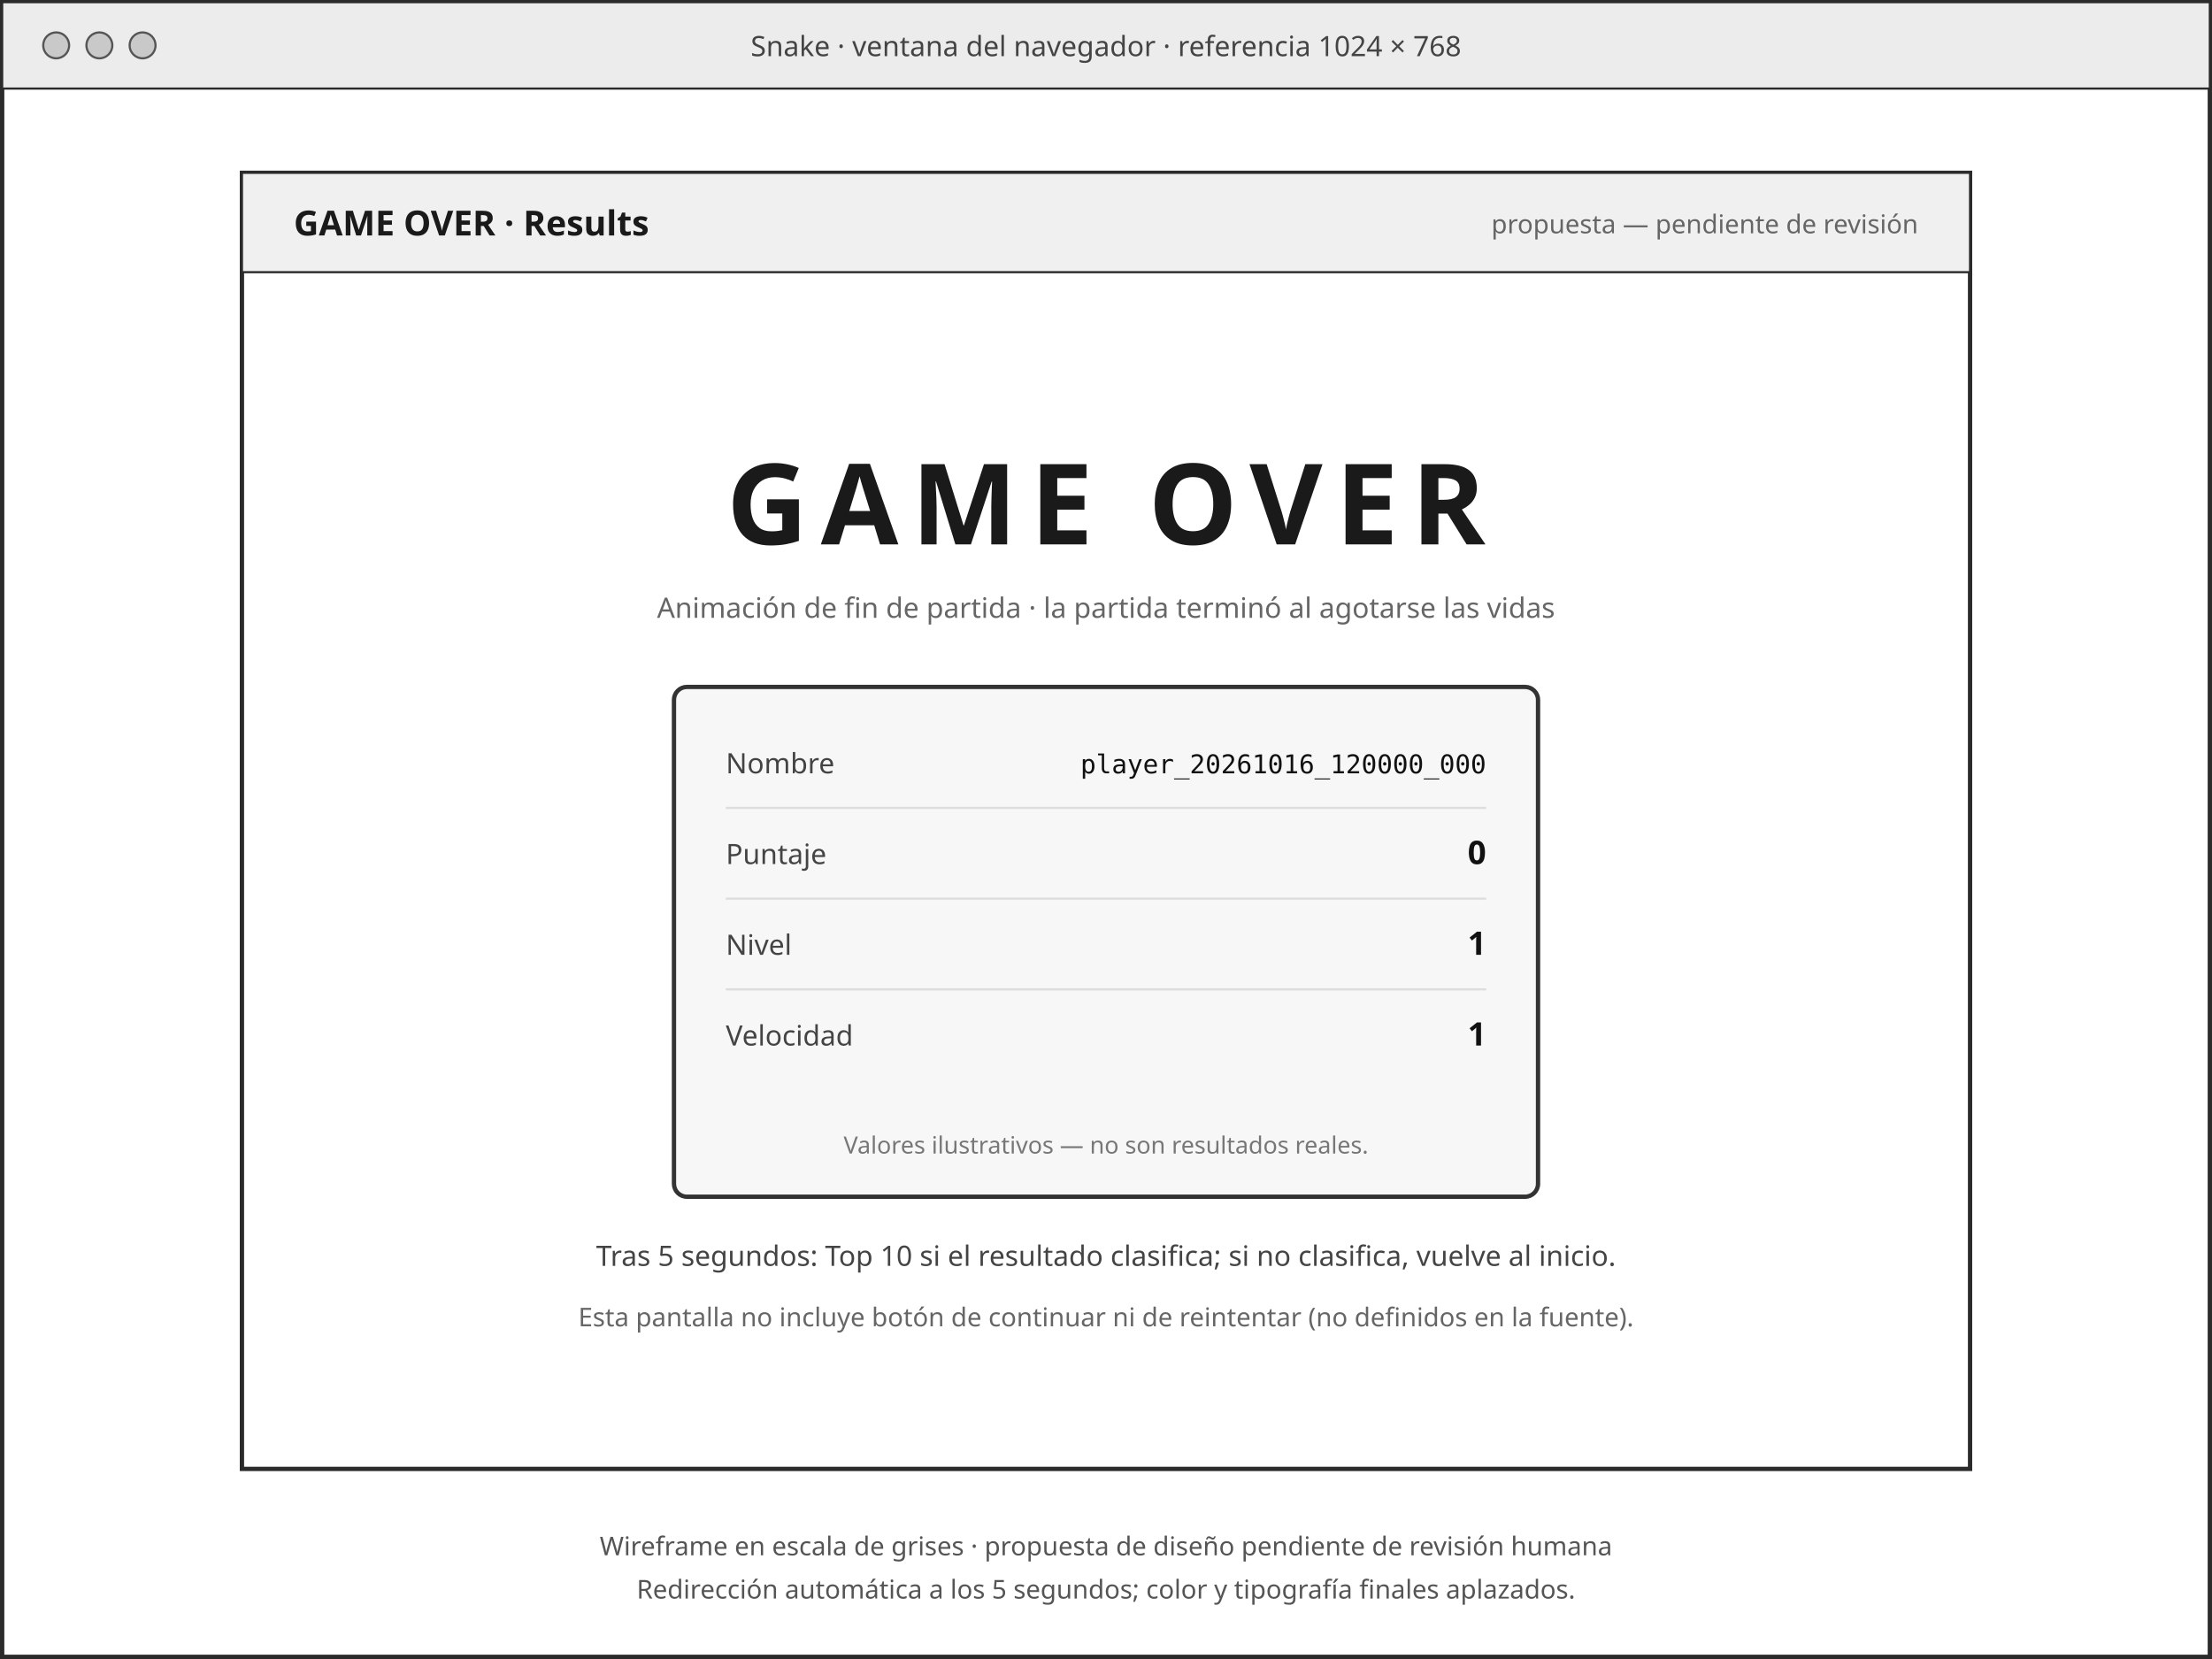
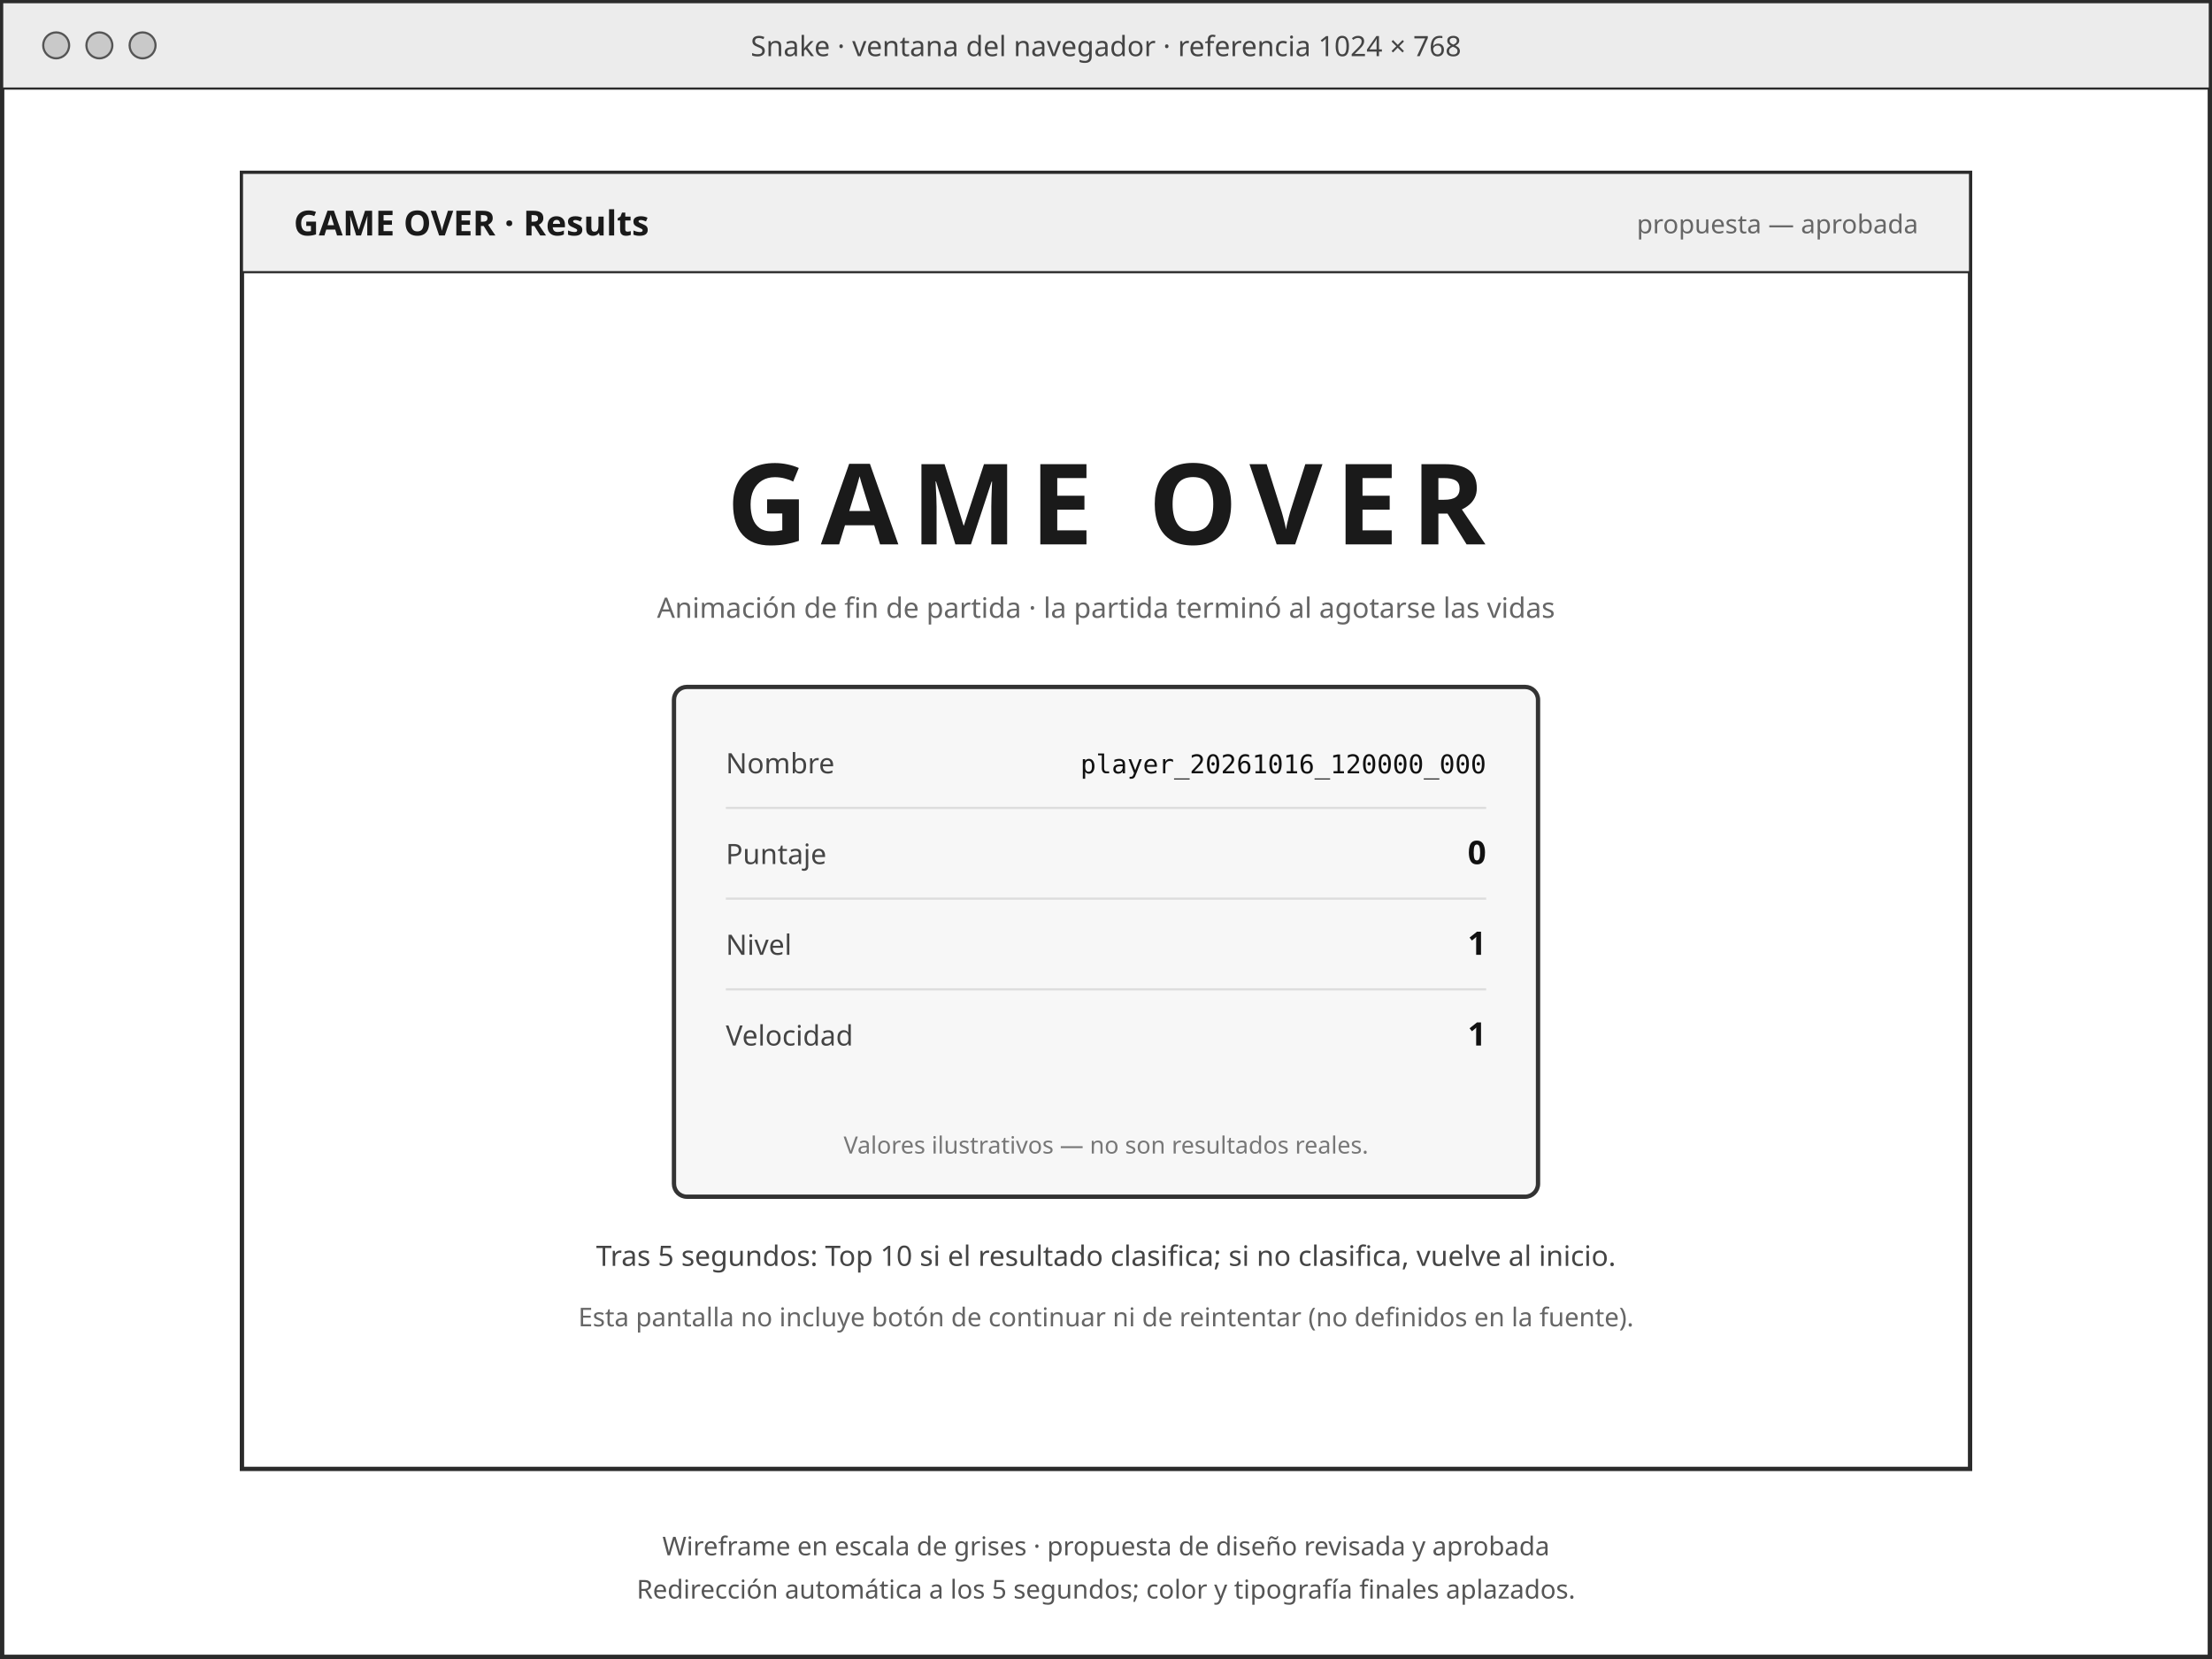
<svg xmlns="http://www.w3.org/2000/svg" viewBox="0 0 1024 768" width="1024" height="768" font-family="system-ui, sans-serif" role="img" aria-label="Wireframe de la pantalla de Game Over: resultados de nombre, puntaje, nivel y velocidad">
  <rect x="1" y="1" width="1022" height="766" fill="#ffffff" stroke="#2b2b2b" stroke-width="2" />
  <rect x="1" y="1" width="1022" height="40" fill="#ececec" stroke="#2b2b2b" stroke-width="1" />
  <circle cx="26" cy="21" r="6" fill="#c9c9c9" stroke="#555555" stroke-width="1" />
  <circle cx="46" cy="21" r="6" fill="#c9c9c9" stroke="#555555" stroke-width="1" />
  <circle cx="66" cy="21" r="6" fill="#c9c9c9" stroke="#555555" stroke-width="1" />
  <text x="512" y="26" text-anchor="middle" font-size="13" fill="#444444">Snake · ventana del navegador · referencia 1024 × 768</text>
  <rect x="112" y="80" width="800" height="600" fill="#ffffff" stroke="#2b2b2b" stroke-width="2" />
  <rect x="112" y="80" width="800" height="46" fill="#f0f0f0" stroke="#2b2b2b" stroke-width="1" />
  <text x="136" y="109" font-size="16" font-weight="700" fill="#1a1a1a">GAME OVER · Results</text>
-   <text x="888" y="108" text-anchor="end" font-size="12" fill="#666666">propuesta — pendiente de revisión</text>
+   <text x="888" y="108" text-anchor="end" font-size="12" fill="#666666">propuesta — aprobada</text>
  <text x="512" y="252" text-anchor="middle" font-size="52" font-weight="800" letter-spacing="6" fill="#1a1a1a">GAME OVER</text>
  <text x="512" y="286" text-anchor="middle" font-size="13" fill="#666666">Animación de fin de partida · la partida terminó al agotarse las vidas</text>
  <rect x="312" y="318" width="400" height="236" rx="6" fill="#f7f7f7" stroke="#333333" stroke-width="2" />
  <text x="336" y="358" font-size="13" fill="#444444">Nombre</text>
  <text x="688" y="358" text-anchor="end" font-family="monospace" font-size="12" fill="#111111">player_20261016_120000_000</text>
  <line x1="336" y1="374" x2="688" y2="374" stroke="#dddddd" stroke-width="1" />
  <text x="336" y="400" font-size="13" fill="#444444">Puntaje</text>
  <text x="688" y="400" text-anchor="end" font-size="15" font-weight="700" fill="#111111">0</text>
  <line x1="336" y1="416" x2="688" y2="416" stroke="#dddddd" stroke-width="1" />
  <text x="336" y="442" font-size="13" fill="#444444">Nivel</text>
  <text x="688" y="442" text-anchor="end" font-size="15" font-weight="700" fill="#111111">1</text>
  <line x1="336" y1="458" x2="688" y2="458" stroke="#dddddd" stroke-width="1" />
  <text x="336" y="484" font-size="13" fill="#444444">Velocidad</text>
  <text x="688" y="484" text-anchor="end" font-size="15" font-weight="700" fill="#111111">1</text>
  <text x="512" y="534" text-anchor="middle" font-size="11" fill="#777777">Valores ilustrativos — no son resultados reales.</text>
  <text x="512" y="586" text-anchor="middle" font-size="13" fill="#444444">Tras 5 segundos: Top 10 si el resultado clasifica; si no clasifica, vuelve al inicio.</text>
  <text x="512" y="614" text-anchor="middle" font-size="12" fill="#666666">Esta pantalla no incluye botón de continuar ni de reintentar (no definidos en la fuente).</text>
-   <text x="512" y="720" text-anchor="middle" font-size="12" fill="#555555">Wireframe en escala de grises · propuesta de diseño pendiente de revisión humana</text>
+   <text x="512" y="720" text-anchor="middle" font-size="12" fill="#555555">Wireframe en escala de grises · propuesta de diseño revisada y aprobada</text>
  <text x="512" y="740" text-anchor="middle" font-size="12" fill="#555555">Redirección automática a los 5 segundos; color y tipografía finales aplazados.</text>
</svg>
